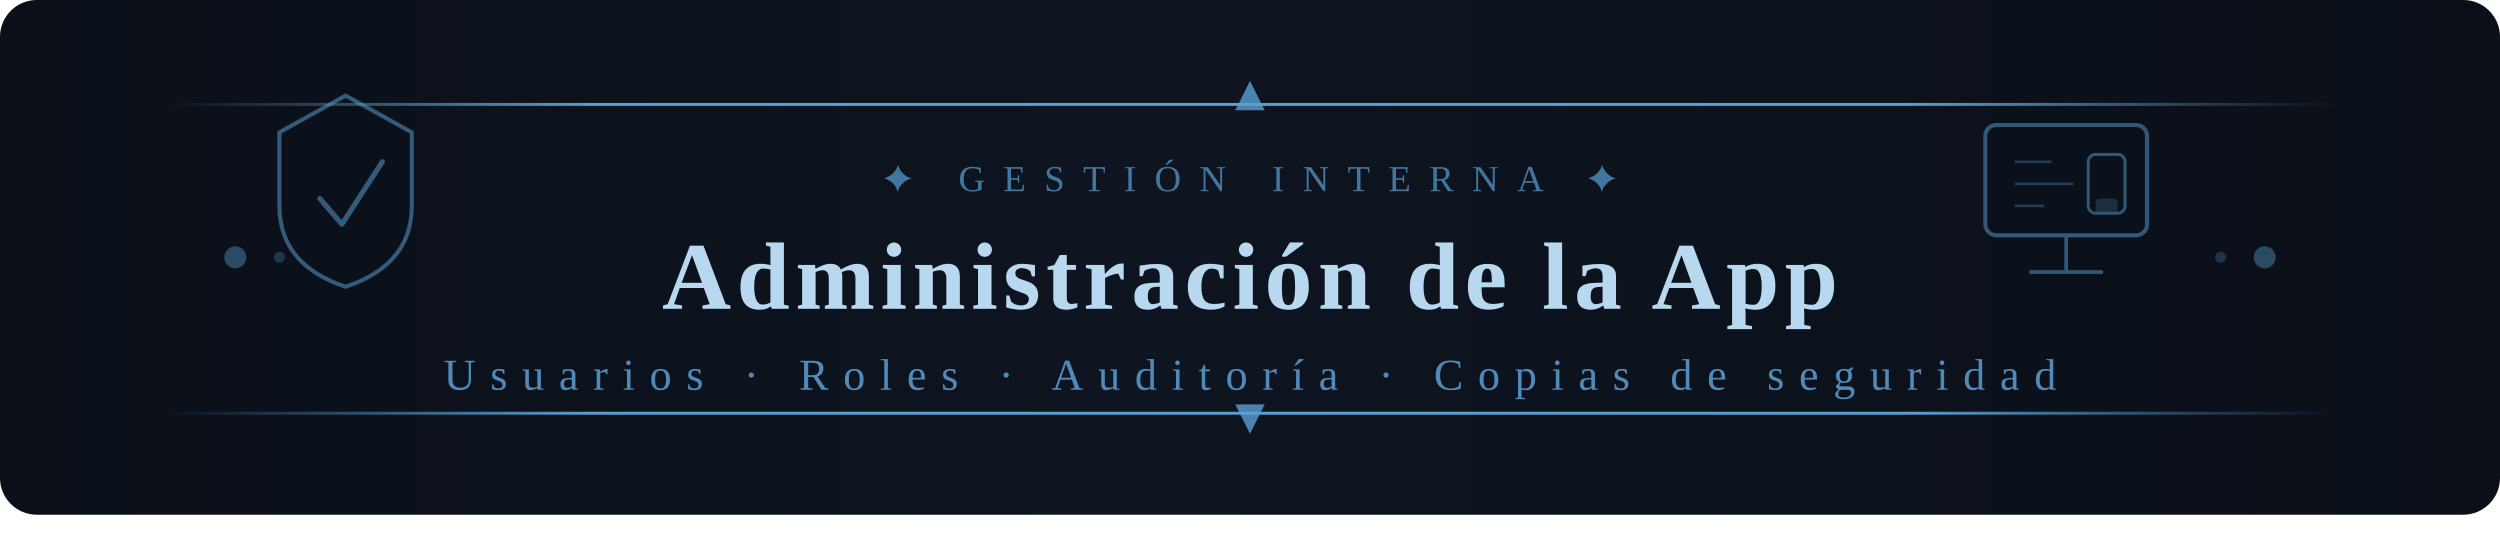
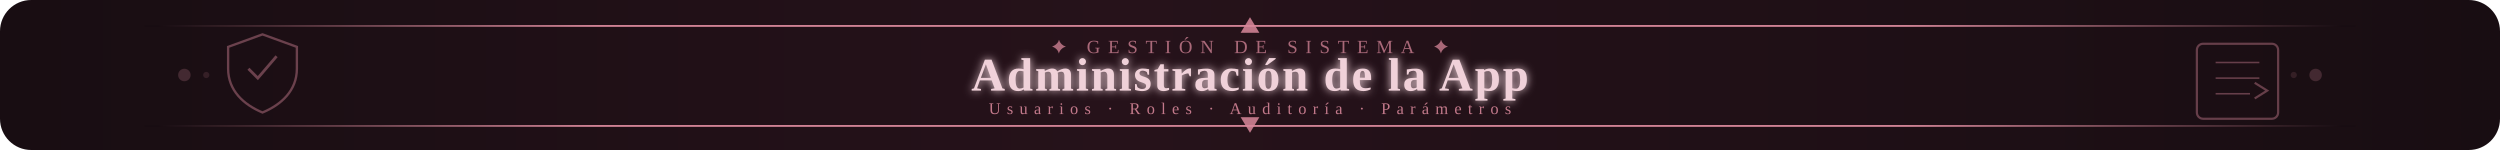
- <svg xmlns="http://www.w3.org/2000/svg" width="100%" viewBox="0 0 680 150">
+ <svg xmlns="http://www.w3.org/2000/svg" width="100%" height="100%" viewBox="0 0 1600 96" preserveAspectRatio="xMidYMid slice">
  <defs>
-     <linearGradient id="bgAdm" x1="0%" y1="0%" x2="100%" y2="0%">
-       <stop offset="0%" style="stop-color:#0a0f18;stop-opacity:1" />
-       <stop offset="45%" style="stop-color:#0e1520;stop-opacity:1" />
-       <stop offset="100%" style="stop-color:#0a0f18;stop-opacity:1" />
+     <linearGradient id="bg" x1="0%" y1="0%" x2="100%" y2="0%">
+       <stop offset="0%" stop-color="#180d12" />
+       <stop offset="45%" stop-color="#26121a" />
+       <stop offset="100%" stop-color="#180d12" />
    </linearGradient>
-     <linearGradient id="lineAdm" x1="0%" y1="0%" x2="100%" y2="0%">
-       <stop offset="0%" style="stop-color:#0a0f18;stop-opacity:1" />
-       <stop offset="20%" style="stop-color:#5a9fd4;stop-opacity:1" />
-       <stop offset="80%" style="stop-color:#5a9fd4;stop-opacity:1" />
-       <stop offset="100%" style="stop-color:#0a0f18;stop-opacity:1" />
+     <linearGradient id="line" x1="0%" y1="0%" x2="100%" y2="0%">
+       <stop offset="0%" stop-color="#180d12" />
+       <stop offset="20%" stop-color="#d8879a" />
+       <stop offset="80%" stop-color="#d8879a" />
+       <stop offset="100%" stop-color="#180d12" />
    </linearGradient>
+     <filter id="softGlow" x="-20%" y="-20%" width="140%" height="140%">
+       <feGaussianBlur stdDeviation="2.8" result="blur" />
+       <feMerge>
+         <feMergeNode in="blur" />
+         <feMergeNode in="SourceGraphic" />
+       </feMerge>
+     </filter>
  </defs>
-   <rect width="680" height="140" fill="url(#bgAdm)" rx="10" style="stroke:none;color:rgb(0, 0, 0);stroke-width:1px;stroke-linecap:butt;stroke-linejoin:miter;opacity:1;font-family:&quot;Anthropic Sans&quot;, -apple-system, BlinkMacSystemFont, &quot;Segoe UI&quot;, sans-serif;font-size:16px;font-weight:400;text-anchor:start;dominant-baseline:auto" />
-   <rect x="40" y="28" width="600" height="0.8" fill="url(#lineAdm)" style="stroke:none;color:rgb(0, 0, 0);stroke-width:1px;stroke-linecap:butt;stroke-linejoin:miter;opacity:1;font-family:&quot;Anthropic Sans&quot;, -apple-system, BlinkMacSystemFont, &quot;Segoe UI&quot;, sans-serif;font-size:16px;font-weight:400;text-anchor:start;dominant-baseline:auto" />
-   <rect x="40" y="112" width="600" height="0.8" fill="url(#lineAdm)" style="stroke:none;color:rgb(0, 0, 0);stroke-width:1px;stroke-linecap:butt;stroke-linejoin:miter;opacity:1;font-family:&quot;Anthropic Sans&quot;, -apple-system, BlinkMacSystemFont, &quot;Segoe UI&quot;, sans-serif;font-size:16px;font-weight:400;text-anchor:start;dominant-baseline:auto" />
-   <polygon points="340,22 344,30 336,30" fill="#5a9fd4" opacity="0.8" style="fill:rgb(90, 159, 212);stroke:none;color:rgb(0, 0, 0);stroke-width:1px;stroke-linecap:butt;stroke-linejoin:miter;opacity:0.8;font-family:&quot;Anthropic Sans&quot;, -apple-system, BlinkMacSystemFont, &quot;Segoe UI&quot;, sans-serif;font-size:16px;font-weight:400;text-anchor:start;dominant-baseline:auto" />
-   <polygon points="340,118 344,110 336,110" fill="#5a9fd4" opacity="0.8" style="fill:rgb(90, 159, 212);stroke:none;color:rgb(0, 0, 0);stroke-width:1px;stroke-linecap:butt;stroke-linejoin:miter;opacity:0.8;font-family:&quot;Anthropic Sans&quot;, -apple-system, BlinkMacSystemFont, &quot;Segoe UI&quot;, sans-serif;font-size:16px;font-weight:400;text-anchor:start;dominant-baseline:auto" />
-   <g opacity="0.52" transform="translate(94,48)" style="fill:rgb(0, 0, 0);stroke:none;color:rgb(0, 0, 0);stroke-width:1px;stroke-linecap:butt;stroke-linejoin:miter;opacity:0.52;font-family:&quot;Anthropic Sans&quot;, -apple-system, BlinkMacSystemFont, &quot;Segoe UI&quot;, sans-serif;font-size:16px;font-weight:400;text-anchor:start;dominant-baseline:auto">
-     <path d="M0,-22 L18,-12 L18,8 Q18,24 0,30 Q-18,24 -18,8 L-18,-12 Z" fill="none" stroke="#5a9fd4" stroke-width="1.1" style="fill:none;stroke:rgb(90, 159, 212);color:rgb(0, 0, 0);stroke-width:1.1px;stroke-linecap:butt;stroke-linejoin:miter;opacity:1;font-family:&quot;Anthropic Sans&quot;, -apple-system, BlinkMacSystemFont, &quot;Segoe UI&quot;, sans-serif;font-size:16px;font-weight:400;text-anchor:start;dominant-baseline:auto" />
-     <polyline points="-7,6 -1,13 10,-4" fill="none" stroke="#5a9fd4" stroke-width="1.4" stroke-linecap="round" stroke-linejoin="round" style="fill:none;stroke:rgb(90, 159, 212);color:rgb(0, 0, 0);stroke-width:1.4px;stroke-linecap:round;stroke-linejoin:round;opacity:1;font-family:&quot;Anthropic Sans&quot;, -apple-system, BlinkMacSystemFont, &quot;Segoe UI&quot;, sans-serif;font-size:16px;font-weight:400;text-anchor:start;dominant-baseline:auto" />
+   <rect x="0" y="0" width="1600" height="96" rx="20" fill="url(#bg)" />
+   <rect x="92" y="16" width="1416" height="1.2" rx="1" fill="url(#line)" opacity="0.95" />
+   <rect x="92" y="80" width="1416" height="1.2" rx="1" fill="url(#line)" opacity="0.95" />
+   <polygon points="800,11 806,21 794,21" fill="#d8879a" opacity="0.85" />
+   <polygon points="800,85 806,75 794,75" fill="#d8879a" opacity="0.85" />
+   <g opacity="0.42" transform="translate(168,22)" stroke="#d8879a" fill="none">
+     <path d="M0 0 l22 8 v14 c0 14-10 23-22 28 c-12-5-22-14-22-28 v-14 z" stroke-width="1.5" />
+     <path d="M-9 22 l6 6 l12-14" stroke-width="1.8" />
  </g>
-   <g opacity="0.5" transform="translate(562,50)" style="fill:rgb(0, 0, 0);stroke:none;color:rgb(0, 0, 0);stroke-width:1px;stroke-linecap:butt;stroke-linejoin:miter;opacity:0.5;font-family:&quot;Anthropic Sans&quot;, -apple-system, BlinkMacSystemFont, &quot;Segoe UI&quot;, sans-serif;font-size:16px;font-weight:400;text-anchor:start;dominant-baseline:auto">
-     <rect x="-22" y="-16" width="44" height="30" rx="3" fill="none" stroke="#5a9fd4" stroke-width="1.1" style="fill:none;stroke:rgb(90, 159, 212);color:rgb(0, 0, 0);stroke-width:1.1px;stroke-linecap:butt;stroke-linejoin:miter;opacity:1;font-family:&quot;Anthropic Sans&quot;, -apple-system, BlinkMacSystemFont, &quot;Segoe UI&quot;, sans-serif;font-size:16px;font-weight:400;text-anchor:start;dominant-baseline:auto" />
-     <line x1="0" y1="14" x2="0" y2="24" stroke="#5a9fd4" stroke-width="1" style="fill:rgb(0, 0, 0);stroke:rgb(90, 159, 212);color:rgb(0, 0, 0);stroke-width:1px;stroke-linecap:butt;stroke-linejoin:miter;opacity:1;font-family:&quot;Anthropic Sans&quot;, -apple-system, BlinkMacSystemFont, &quot;Segoe UI&quot;, sans-serif;font-size:16px;font-weight:400;text-anchor:start;dominant-baseline:auto" />
-     <line x1="-10" y1="24" x2="10" y2="24" stroke="#5a9fd4" stroke-width="1" style="fill:rgb(0, 0, 0);stroke:rgb(90, 159, 212);color:rgb(0, 0, 0);stroke-width:1px;stroke-linecap:butt;stroke-linejoin:miter;opacity:1;font-family:&quot;Anthropic Sans&quot;, -apple-system, BlinkMacSystemFont, &quot;Segoe UI&quot;, sans-serif;font-size:16px;font-weight:400;text-anchor:start;dominant-baseline:auto" />
-     <line x1="-14" y1="-6" x2="-4" y2="-6" stroke="#5a9fd4" stroke-width="0.7" opacity="0.6" style="fill:rgb(0, 0, 0);stroke:rgb(90, 159, 212);color:rgb(0, 0, 0);stroke-width:0.7px;stroke-linecap:butt;stroke-linejoin:miter;opacity:0.6;font-family:&quot;Anthropic Sans&quot;, -apple-system, BlinkMacSystemFont, &quot;Segoe UI&quot;, sans-serif;font-size:16px;font-weight:400;text-anchor:start;dominant-baseline:auto" />
-     <line x1="-14" y1="0" x2="2" y2="0" stroke="#5a9fd4" stroke-width="0.7" opacity="0.6" style="fill:rgb(0, 0, 0);stroke:rgb(90, 159, 212);color:rgb(0, 0, 0);stroke-width:0.7px;stroke-linecap:butt;stroke-linejoin:miter;opacity:0.6;font-family:&quot;Anthropic Sans&quot;, -apple-system, BlinkMacSystemFont, &quot;Segoe UI&quot;, sans-serif;font-size:16px;font-weight:400;text-anchor:start;dominant-baseline:auto" />
-     <line x1="-14" y1="6" x2="-6" y2="6" stroke="#5a9fd4" stroke-width="0.7" opacity="0.6" style="fill:rgb(0, 0, 0);stroke:rgb(90, 159, 212);color:rgb(0, 0, 0);stroke-width:0.7px;stroke-linecap:butt;stroke-linejoin:miter;opacity:0.6;font-family:&quot;Anthropic Sans&quot;, -apple-system, BlinkMacSystemFont, &quot;Segoe UI&quot;, sans-serif;font-size:16px;font-weight:400;text-anchor:start;dominant-baseline:auto" />
-     <rect x="6" y="-8" width="10" height="16" rx="2" fill="none" stroke="#5a9fd4" stroke-width="0.8" style="fill:none;stroke:rgb(90, 159, 212);color:rgb(0, 0, 0);stroke-width:0.8px;stroke-linecap:butt;stroke-linejoin:miter;opacity:1;font-family:&quot;Anthropic Sans&quot;, -apple-system, BlinkMacSystemFont, &quot;Segoe UI&quot;, sans-serif;font-size:16px;font-weight:400;text-anchor:start;dominant-baseline:auto" />
-     <rect x="8" y="4" width="6" height="4" rx="1" fill="#5a9fd4" opacity="0.4" style="fill:rgb(90, 159, 212);stroke:none;color:rgb(0, 0, 0);stroke-width:1px;stroke-linecap:butt;stroke-linejoin:miter;opacity:0.4;font-family:&quot;Anthropic Sans&quot;, -apple-system, BlinkMacSystemFont, &quot;Segoe UI&quot;, sans-serif;font-size:16px;font-weight:400;text-anchor:start;dominant-baseline:auto" />
+   <g opacity="0.40" transform="translate(1432,26)">
+     <rect x="-26" y="2" width="52" height="48" rx="4" fill="none" stroke="#d8879a" stroke-width="1.4" />
+     <line x1="-14" y1="14" x2="14" y2="14" stroke="#d8879a" stroke-width="1" />
+     <line x1="-14" y1="24" x2="14" y2="24" stroke="#d8879a" stroke-width="1" />
+     <line x1="-14" y1="34" x2="8" y2="34" stroke="#d8879a" stroke-width="1" />
+     <polyline points="11,27 19,32 11,37" fill="none" stroke="#d8879a" stroke-width="1.4" />
  </g>
-   <circle cx="64" cy="70" r="3" fill="#5a9fd4" opacity="0.4" style="fill:rgb(90, 159, 212);stroke:none;color:rgb(0, 0, 0);stroke-width:1px;stroke-linecap:butt;stroke-linejoin:miter;opacity:0.4;font-family:&quot;Anthropic Sans&quot;, -apple-system, BlinkMacSystemFont, &quot;Segoe UI&quot;, sans-serif;font-size:16px;font-weight:400;text-anchor:start;dominant-baseline:auto" />
-   <circle cx="616" cy="70" r="3" fill="#5a9fd4" opacity="0.4" style="fill:rgb(90, 159, 212);stroke:none;color:rgb(0, 0, 0);stroke-width:1px;stroke-linecap:butt;stroke-linejoin:miter;opacity:0.4;font-family:&quot;Anthropic Sans&quot;, -apple-system, BlinkMacSystemFont, &quot;Segoe UI&quot;, sans-serif;font-size:16px;font-weight:400;text-anchor:start;dominant-baseline:auto" />
-   <circle cx="76" cy="70" r="1.5" fill="#5a9fd4" opacity="0.25" style="fill:rgb(90, 159, 212);stroke:none;color:rgb(0, 0, 0);stroke-width:1px;stroke-linecap:butt;stroke-linejoin:miter;opacity:0.25;font-family:&quot;Anthropic Sans&quot;, -apple-system, BlinkMacSystemFont, &quot;Segoe UI&quot;, sans-serif;font-size:16px;font-weight:400;text-anchor:start;dominant-baseline:auto" />
-   <circle cx="604" cy="70" r="1.5" fill="#5a9fd4" opacity="0.25" style="fill:rgb(90, 159, 212);stroke:none;color:rgb(0, 0, 0);stroke-width:1px;stroke-linecap:butt;stroke-linejoin:miter;opacity:0.25;font-family:&quot;Anthropic Sans&quot;, -apple-system, BlinkMacSystemFont, &quot;Segoe UI&quot;, sans-serif;font-size:16px;font-weight:400;text-anchor:start;dominant-baseline:auto" />
-   <text x="340" y="52" text-anchor="middle" font-family="Georgia, 'Times New Roman', serif" font-size="10" font-weight="400" letter-spacing="5" fill="#5a9fd4" opacity="0.7" style="fill:rgb(90, 159, 212);stroke:none;color:rgb(0, 0, 0);stroke-width:1px;stroke-linecap:butt;stroke-linejoin:miter;opacity:0.7;font-family:Georgia, &quot;Times New Roman&quot;, serif;font-size:10px;font-weight:400;text-anchor:middle;dominant-baseline:auto">✦ GESTIÓN INTERNA ✦</text>
-   <text x="340" y="84" text-anchor="middle" font-family="Georgia, 'Times New Roman', serif" font-size="26" font-weight="700" letter-spacing="1.5" fill="#b8d8f0" style="fill:rgb(184, 216, 240);stroke:none;color:rgb(0, 0, 0);stroke-width:1px;stroke-linecap:butt;stroke-linejoin:miter;opacity:1;font-family:Georgia, &quot;Times New Roman&quot;, serif;font-size:26px;font-weight:700;text-anchor:middle;dominant-baseline:auto">Administración de la App</text>
-   <text x="340" y="106" text-anchor="middle" font-family="Georgia, 'Times New Roman', serif" font-size="12" font-weight="400" letter-spacing="4" fill="#5a9fd4" opacity="0.85" style="fill:rgb(90, 159, 212);stroke:none;color:rgb(0, 0, 0);stroke-width:1px;stroke-linecap:butt;stroke-linejoin:miter;opacity:0.85;font-family:Georgia, &quot;Times New Roman&quot;, serif;font-size:12px;font-weight:400;text-anchor:middle;dominant-baseline:auto">Usuarios · Roles · Auditoría · Copias de seguridad</text>
+   <circle cx="118" cy="48" r="4" fill="#d8879a" opacity="0.22" />
+   <circle cx="1482" cy="48" r="4" fill="#d8879a" opacity="0.22" />
+   <circle cx="132" cy="48" r="2" fill="#d8879a" opacity="0.14" />
+   <circle cx="1468" cy="48" r="2" fill="#d8879a" opacity="0.14" />
+   <text x="800" y="34" text-anchor="middle" font-family="Georgia, 'Times New Roman', serif" font-size="12" font-weight="400" letter-spacing="5" fill="#d8879a" opacity="0.74">✦ GESTIÓN DE SISTEMA ✦</text>
+   <text x="800" y="58" text-anchor="middle" font-family="Georgia, 'Times New Roman', serif" font-size="30" font-weight="700" letter-spacing="1.2" fill="#f0d1d9" filter="url(#softGlow)">Administración de la App</text>
+   <text x="800" y="73" text-anchor="middle" font-family="Georgia, 'Times New Roman', serif" font-size="10.5" font-weight="400" letter-spacing="4" fill="#d8879a" opacity="0.88">Usuarios · Roles · Auditoría · Parámetros</text>
</svg>
